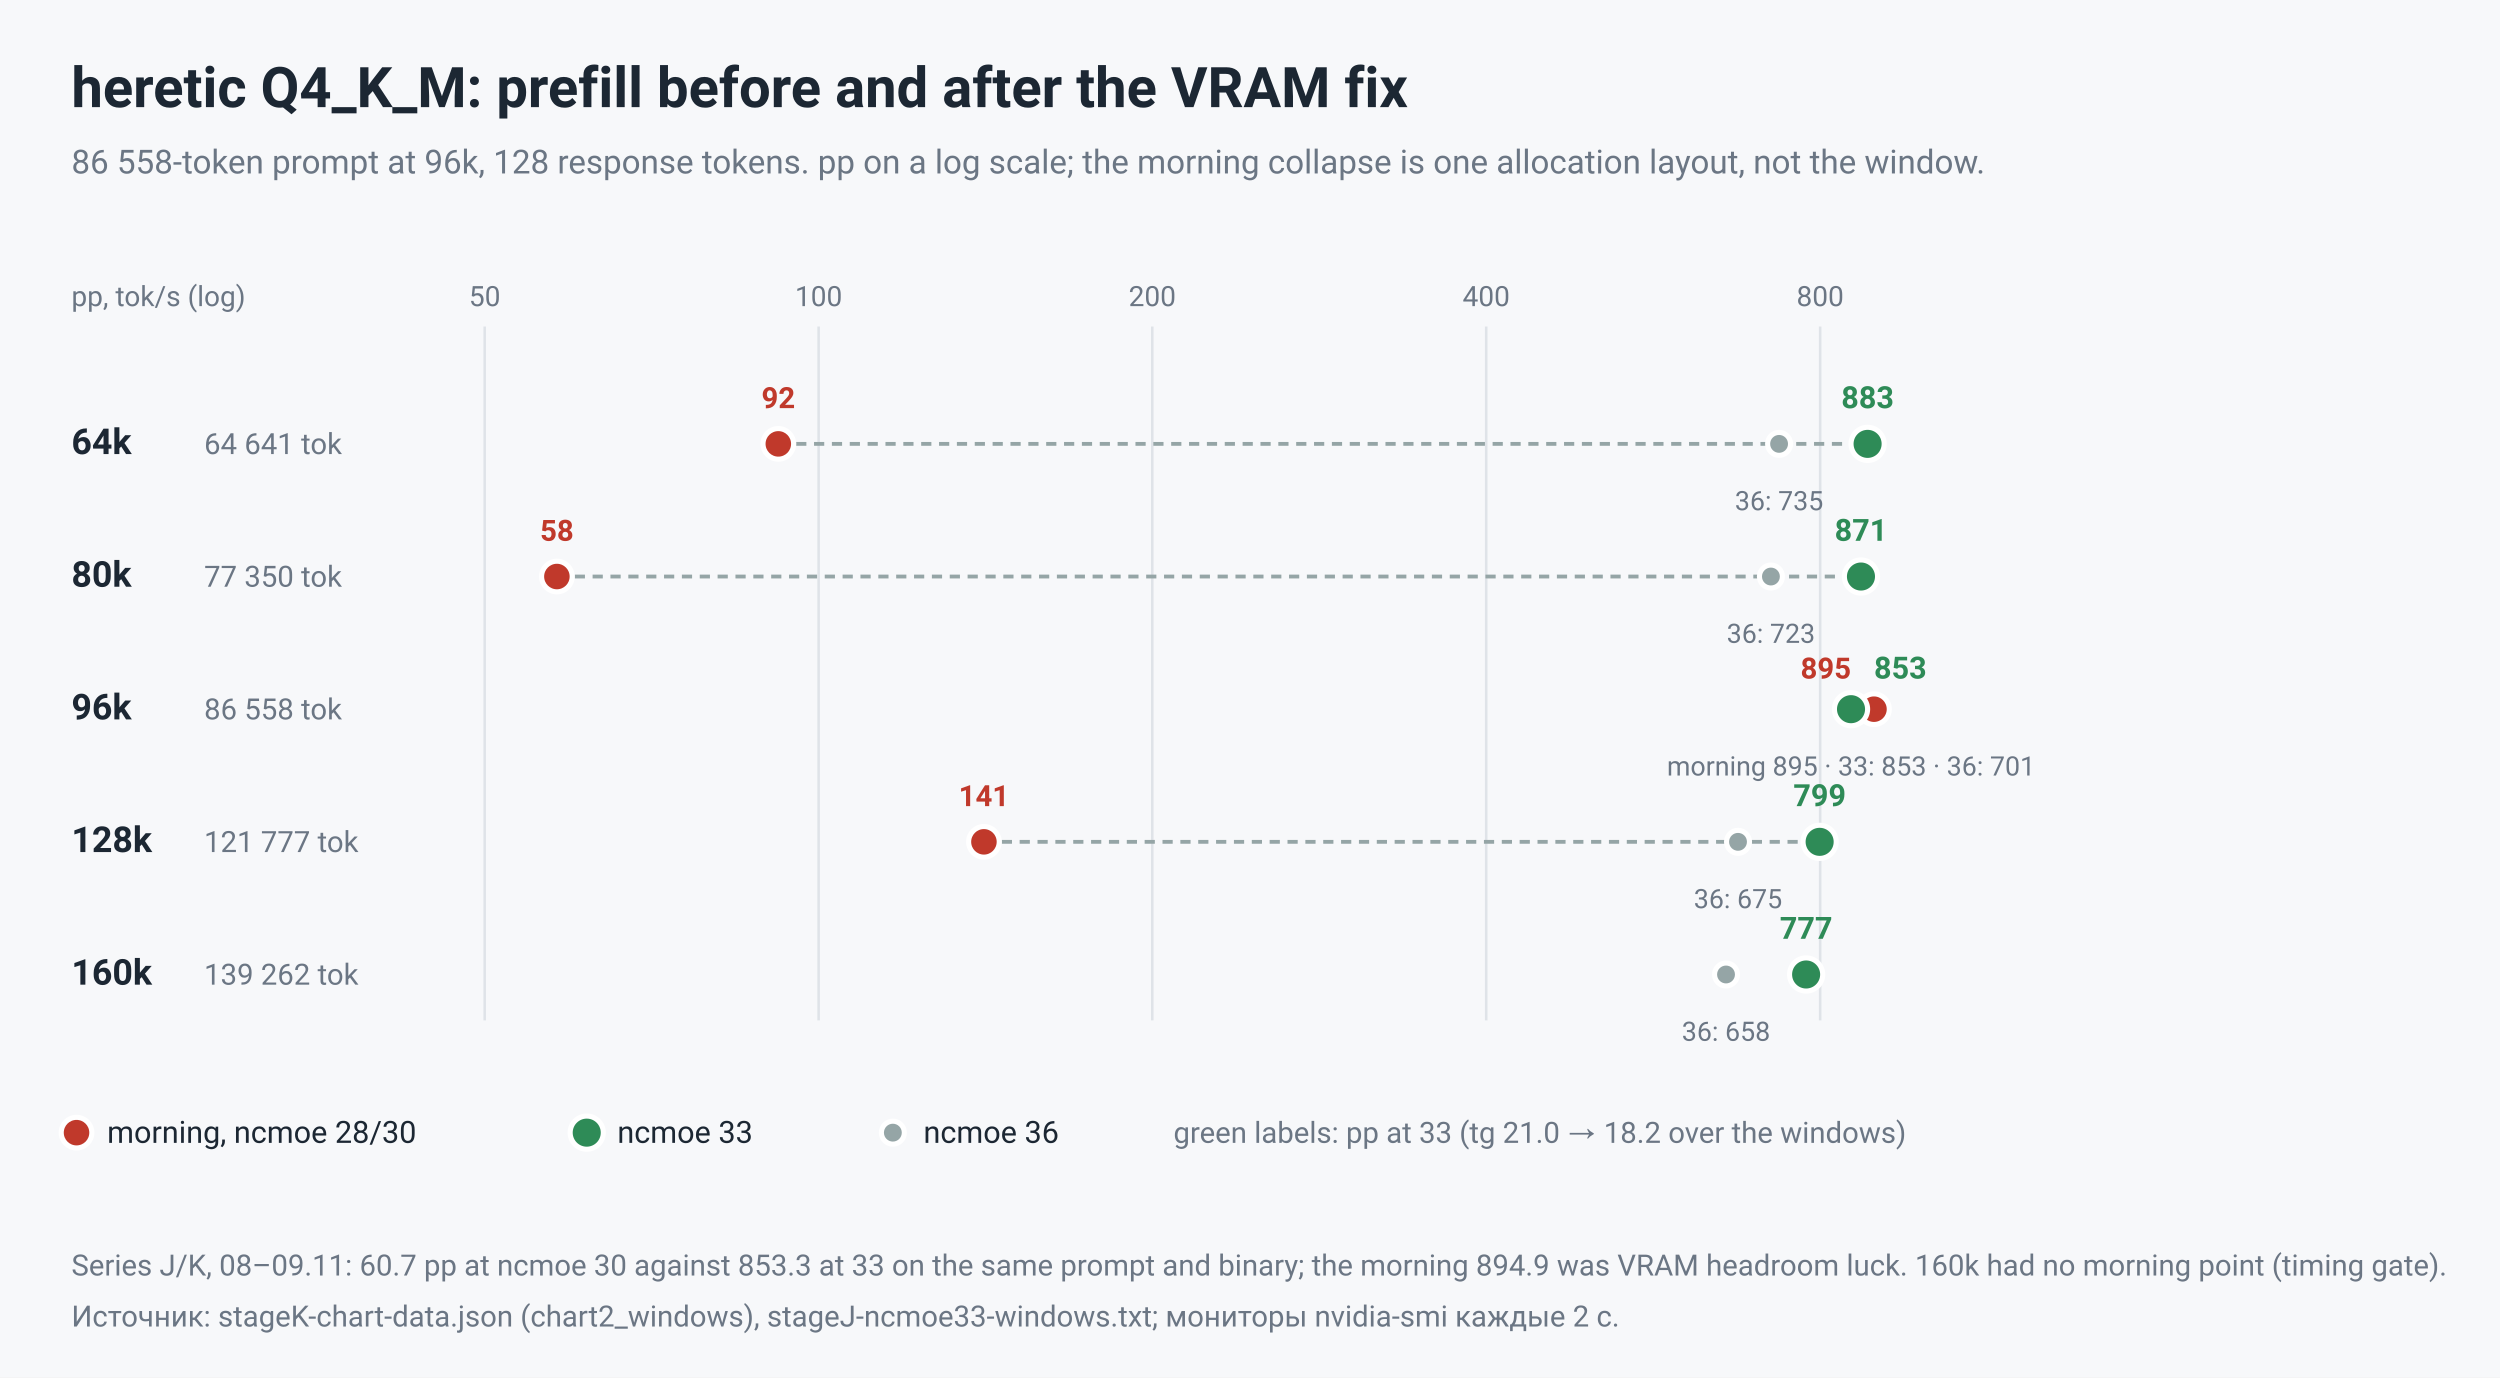
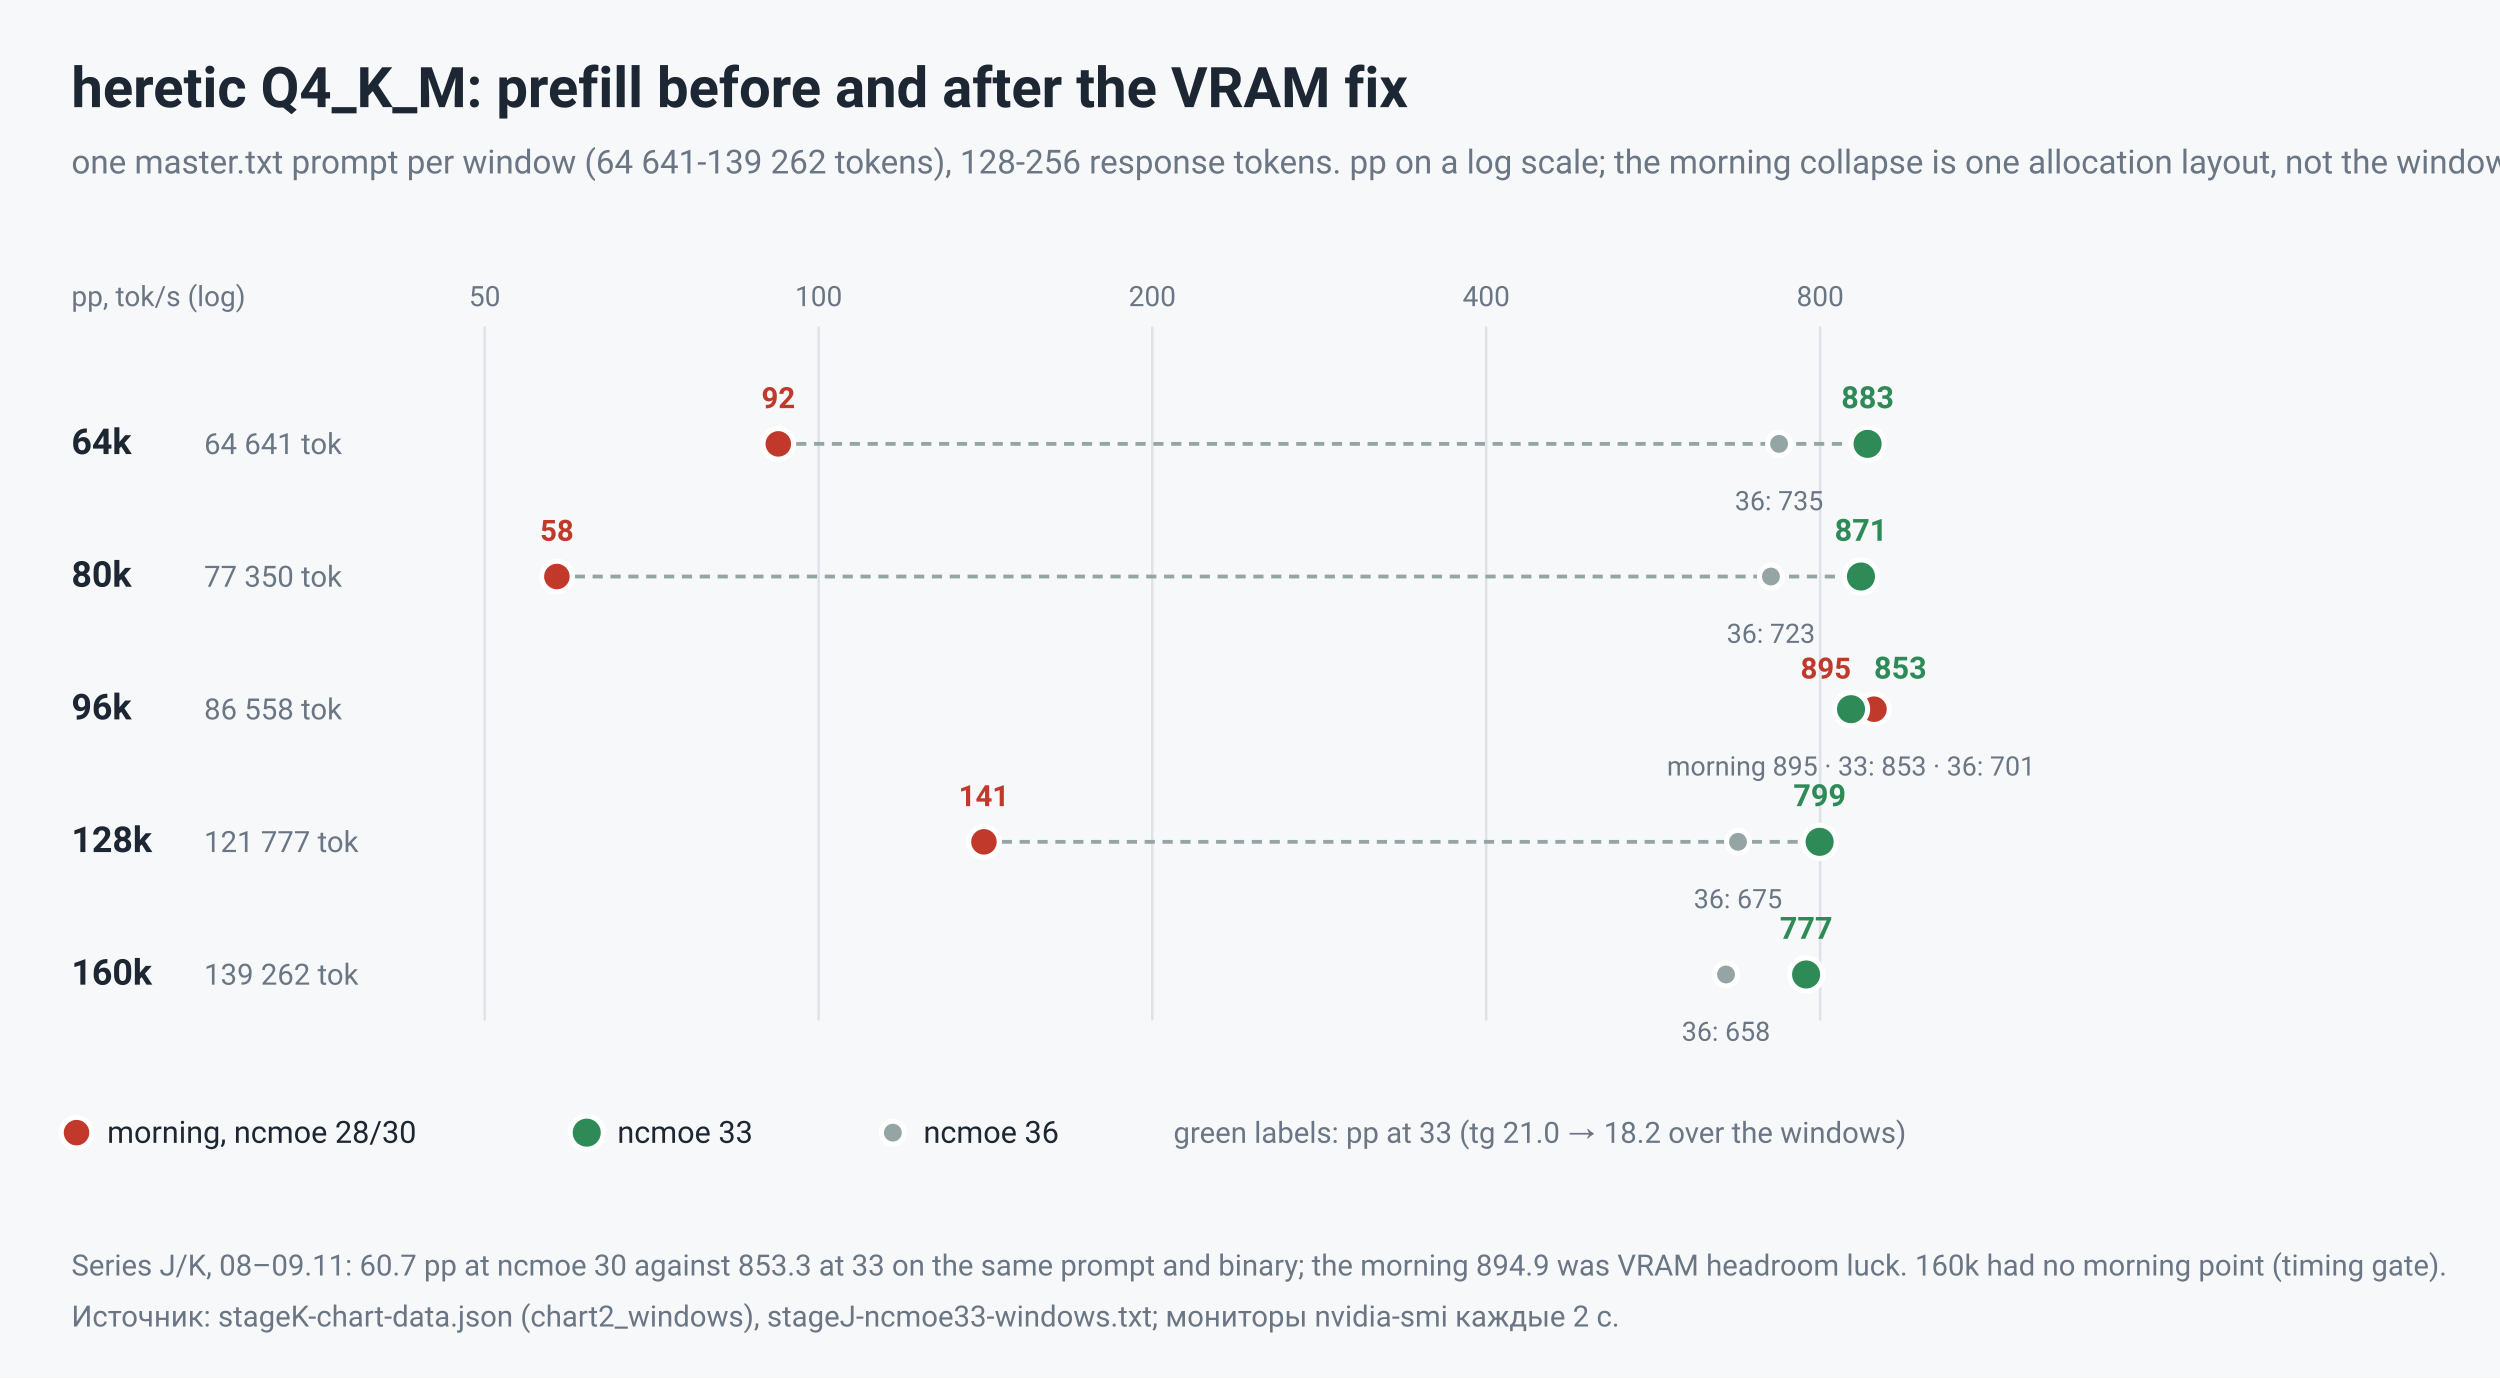
<svg xmlns="http://www.w3.org/2000/svg" width="980" height="540" viewBox="0 0 980 540">
  <rect x="0.0" y="0.0" width="980.0" height="540.0" rx="0" fill="#f7f8fa" opacity="1.0" />
  <text x="28.0" y="42.0" font-family="Segoe UI, Roboto, Helvetica, Arial, sans-serif" font-size="22" fill="#1c2733" text-anchor="start" font-weight="600">heretic Q4_K_M: prefill before and after the VRAM fix</text>
-   <text x="28.0" y="68.0" font-family="Segoe UI, Roboto, Helvetica, Arial, sans-serif" font-size="13" fill="#6b7684" text-anchor="start" font-weight="400">86 558-token prompt at 96k, 128 response tokens. pp on a log scale; the morning collapse is one allocation layout, not the window.</text>
+   <text x="28.0" y="68.0" font-family="Segoe UI, Roboto, Helvetica, Arial, sans-serif" font-size="13" fill="#6b7684" text-anchor="start" font-weight="400">one master.txt prompt per window (64 641-139 262 tokens), 128-256 response tokens. pp on a log scale; the morning collapse is one allocation layout, not the window.</text>
  <line x1="190.0" y1="128.0" x2="190.0" y2="400.0" stroke="#dfe3e8" stroke-width="1" />
  <text x="190.0" y="120.0" font-family="Segoe UI, Roboto, Helvetica, Arial, sans-serif" font-size="11" fill="#6b7684" text-anchor="middle" font-weight="400">50</text>
  <line x1="320.9" y1="128.0" x2="320.9" y2="400.0" stroke="#dfe3e8" stroke-width="1" />
  <text x="320.9" y="120.0" font-family="Segoe UI, Roboto, Helvetica, Arial, sans-serif" font-size="11" fill="#6b7684" text-anchor="middle" font-weight="400">100</text>
  <line x1="451.7" y1="128.0" x2="451.7" y2="400.0" stroke="#dfe3e8" stroke-width="1" />
  <text x="451.7" y="120.0" font-family="Segoe UI, Roboto, Helvetica, Arial, sans-serif" font-size="11" fill="#6b7684" text-anchor="middle" font-weight="400">200</text>
  <line x1="582.6" y1="128.0" x2="582.6" y2="400.0" stroke="#dfe3e8" stroke-width="1" />
  <text x="582.6" y="120.0" font-family="Segoe UI, Roboto, Helvetica, Arial, sans-serif" font-size="11" fill="#6b7684" text-anchor="middle" font-weight="400">400</text>
  <line x1="713.5" y1="128.0" x2="713.5" y2="400.0" stroke="#dfe3e8" stroke-width="1" />
  <text x="713.5" y="120.0" font-family="Segoe UI, Roboto, Helvetica, Arial, sans-serif" font-size="11" fill="#6b7684" text-anchor="middle" font-weight="400">800</text>
  <text x="28.0" y="120.0" font-family="Segoe UI, Roboto, Helvetica, Arial, sans-serif" font-size="11" fill="#6b7684" text-anchor="start" font-weight="400">pp, tok/s (log)</text>
  <text x="28.0" y="178.0" font-family="Segoe UI, Roboto, Helvetica, Arial, sans-serif" font-size="14" fill="#1c2733" text-anchor="start" font-weight="600">64k</text>
  <text x="80.0" y="178.0" font-family="Segoe UI, Roboto, Helvetica, Arial, sans-serif" font-size="11.5" fill="#6b7684" text-anchor="start" font-weight="400">64 641 tok</text>
  <line x1="305.1" y1="174.0" x2="732.1" y2="174.0" stroke="#95a5a6" stroke-width="1.5" stroke-dasharray="4 3" />
  <circle cx="305.1" cy="174.0" r="6" fill="#c0392b" stroke="#ffffff" stroke-width="2" />
  <text x="305.1" y="160.0" font-family="Segoe UI, Roboto, Helvetica, Arial, sans-serif" font-size="11.5" fill="#c0392b" text-anchor="middle" font-weight="600">92</text>
  <circle cx="732.1" cy="174.0" r="6.5" fill="#2e8b57" stroke="#ffffff" stroke-width="2" />
  <text x="732.1" y="160.0" font-family="Segoe UI, Roboto, Helvetica, Arial, sans-serif" font-size="12" fill="#2e8b57" text-anchor="middle" font-weight="600">883</text>
  <circle cx="697.4" cy="174.0" r="4.5" fill="#95a5a6" stroke="#ffffff" stroke-width="2" />
  <text x="697.4" y="200.0" font-family="Segoe UI, Roboto, Helvetica, Arial, sans-serif" font-size="10.5" fill="#6b7684" text-anchor="middle" font-weight="400">36: 735</text>
  <text x="28.0" y="230.0" font-family="Segoe UI, Roboto, Helvetica, Arial, sans-serif" font-size="14" fill="#1c2733" text-anchor="start" font-weight="600">80k</text>
  <text x="80.0" y="230.0" font-family="Segoe UI, Roboto, Helvetica, Arial, sans-serif" font-size="11.5" fill="#6b7684" text-anchor="start" font-weight="400">77 350 tok</text>
  <line x1="218.3" y1="226.0" x2="729.5" y2="226.0" stroke="#95a5a6" stroke-width="1.5" stroke-dasharray="4 3" />
  <circle cx="218.3" cy="226.0" r="6" fill="#c0392b" stroke="#ffffff" stroke-width="2" />
  <text x="218.3" y="212.0" font-family="Segoe UI, Roboto, Helvetica, Arial, sans-serif" font-size="11.5" fill="#c0392b" text-anchor="middle" font-weight="600">58</text>
  <circle cx="729.5" cy="226.0" r="6.5" fill="#2e8b57" stroke="#ffffff" stroke-width="2" />
  <text x="729.5" y="212.0" font-family="Segoe UI, Roboto, Helvetica, Arial, sans-serif" font-size="12" fill="#2e8b57" text-anchor="middle" font-weight="600">871</text>
  <circle cx="694.2" cy="226.0" r="4.5" fill="#95a5a6" stroke="#ffffff" stroke-width="2" />
  <text x="694.2" y="252.0" font-family="Segoe UI, Roboto, Helvetica, Arial, sans-serif" font-size="10.5" fill="#6b7684" text-anchor="middle" font-weight="400">36: 723</text>
  <text x="28.0" y="282.0" font-family="Segoe UI, Roboto, Helvetica, Arial, sans-serif" font-size="14" fill="#1c2733" text-anchor="start" font-weight="600">96k</text>
  <text x="80.0" y="282.0" font-family="Segoe UI, Roboto, Helvetica, Arial, sans-serif" font-size="11.5" fill="#6b7684" text-anchor="start" font-weight="400">86 558 tok</text>
  <line x1="734.6" y1="278.0" x2="725.6" y2="278.0" stroke="#95a5a6" stroke-width="1.5" stroke-dasharray="4 3" />
  <circle cx="734.6" cy="278.0" r="6" fill="#c0392b" stroke="#ffffff" stroke-width="2" />
  <text x="725.6" y="266.0" font-family="Segoe UI, Roboto, Helvetica, Arial, sans-serif" font-size="11.5" fill="#c0392b" text-anchor="end" font-weight="600">895</text>
  <circle cx="725.6" cy="278.0" r="6.5" fill="#2e8b57" stroke="#ffffff" stroke-width="2" />
  <text x="734.6" y="266.0" font-family="Segoe UI, Roboto, Helvetica, Arial, sans-serif" font-size="12" fill="#2e8b57" text-anchor="start" font-weight="600">853</text>
  <text x="725.6" y="304.0" font-family="Segoe UI, Roboto, Helvetica, Arial, sans-serif" font-size="10.5" fill="#6b7684" text-anchor="middle" font-weight="400">morning 895 · 33: 853 · 36: 701</text>
  <text x="28.0" y="334.0" font-family="Segoe UI, Roboto, Helvetica, Arial, sans-serif" font-size="14" fill="#1c2733" text-anchor="start" font-weight="600">128k</text>
  <text x="80.0" y="334.0" font-family="Segoe UI, Roboto, Helvetica, Arial, sans-serif" font-size="11.5" fill="#6b7684" text-anchor="start" font-weight="400">121 777 tok</text>
  <line x1="385.7" y1="330.0" x2="713.3" y2="330.0" stroke="#95a5a6" stroke-width="1.5" stroke-dasharray="4 3" />
  <circle cx="385.7" cy="330.0" r="6" fill="#c0392b" stroke="#ffffff" stroke-width="2" />
  <text x="385.7" y="316.0" font-family="Segoe UI, Roboto, Helvetica, Arial, sans-serif" font-size="11.5" fill="#c0392b" text-anchor="middle" font-weight="600">141</text>
  <circle cx="713.3" cy="330.0" r="6.5" fill="#2e8b57" stroke="#ffffff" stroke-width="2" />
  <text x="713.3" y="316.0" font-family="Segoe UI, Roboto, Helvetica, Arial, sans-serif" font-size="12" fill="#2e8b57" text-anchor="middle" font-weight="600">799</text>
  <circle cx="681.3" cy="330.0" r="4.5" fill="#95a5a6" stroke="#ffffff" stroke-width="2" />
  <text x="681.3" y="356.0" font-family="Segoe UI, Roboto, Helvetica, Arial, sans-serif" font-size="10.5" fill="#6b7684" text-anchor="middle" font-weight="400">36: 675</text>
  <text x="28.0" y="386.0" font-family="Segoe UI, Roboto, Helvetica, Arial, sans-serif" font-size="14" fill="#1c2733" text-anchor="start" font-weight="600">160k</text>
  <text x="80.0" y="386.0" font-family="Segoe UI, Roboto, Helvetica, Arial, sans-serif" font-size="11.5" fill="#6b7684" text-anchor="start" font-weight="400">139 262 tok</text>
  <circle cx="708.0" cy="382.0" r="6.5" fill="#2e8b57" stroke="#ffffff" stroke-width="2" />
  <text x="708.0" y="368.0" font-family="Segoe UI, Roboto, Helvetica, Arial, sans-serif" font-size="12" fill="#2e8b57" text-anchor="middle" font-weight="600">777</text>
  <circle cx="676.6" cy="382.0" r="4.5" fill="#95a5a6" stroke="#ffffff" stroke-width="2" />
  <text x="676.6" y="408.0" font-family="Segoe UI, Roboto, Helvetica, Arial, sans-serif" font-size="10.5" fill="#6b7684" text-anchor="middle" font-weight="400">36: 658</text>
  <circle cx="30.0" cy="444.0" r="6" fill="#c0392b" stroke="#ffffff" stroke-width="2" />
  <text x="42.0" y="448.0" font-family="Segoe UI, Roboto, Helvetica, Arial, sans-serif" font-size="12" fill="#1c2733" text-anchor="start" font-weight="400">morning, ncmoe 28/30</text>
  <circle cx="230.0" cy="444.0" r="6.5" fill="#2e8b57" stroke="#ffffff" stroke-width="2" />
  <text x="242.0" y="448.0" font-family="Segoe UI, Roboto, Helvetica, Arial, sans-serif" font-size="12" fill="#1c2733" text-anchor="start" font-weight="400">ncmoe 33</text>
  <circle cx="350.0" cy="444.0" r="4.5" fill="#95a5a6" stroke="#ffffff" stroke-width="2" />
  <text x="362.0" y="448.0" font-family="Segoe UI, Roboto, Helvetica, Arial, sans-serif" font-size="12" fill="#1c2733" text-anchor="start" font-weight="400">ncmoe 36</text>
  <text x="460.0" y="448.0" font-family="Segoe UI, Roboto, Helvetica, Arial, sans-serif" font-size="11.5" fill="#6b7684" text-anchor="start" font-weight="400">green labels: pp at 33 (tg 21.0 → 18.2 over the windows)</text>
  <text x="28.0" y="500.0" font-family="Segoe UI, Roboto, Helvetica, Arial, sans-serif" font-size="11.5" fill="#6b7684" text-anchor="start" font-weight="400">Series J/K, 08–09.11: 60.7 pp at ncmoe 30 against 853.3 at 33 on the same prompt and binary; the morning 894.9 was VRAM headroom luck. 160k had no morning point (timing gate).</text>
  <text x="28.0" y="520.0" font-family="Segoe UI, Roboto, Helvetica, Arial, sans-serif" font-size="11.5" fill="#6b7684" text-anchor="start" font-weight="400">Источник: stageK-chart-data.json (chart2_windows), stageJ-ncmoe33-windows.txt; мониторы nvidia-smi каждые 2 с.</text>
</svg>
